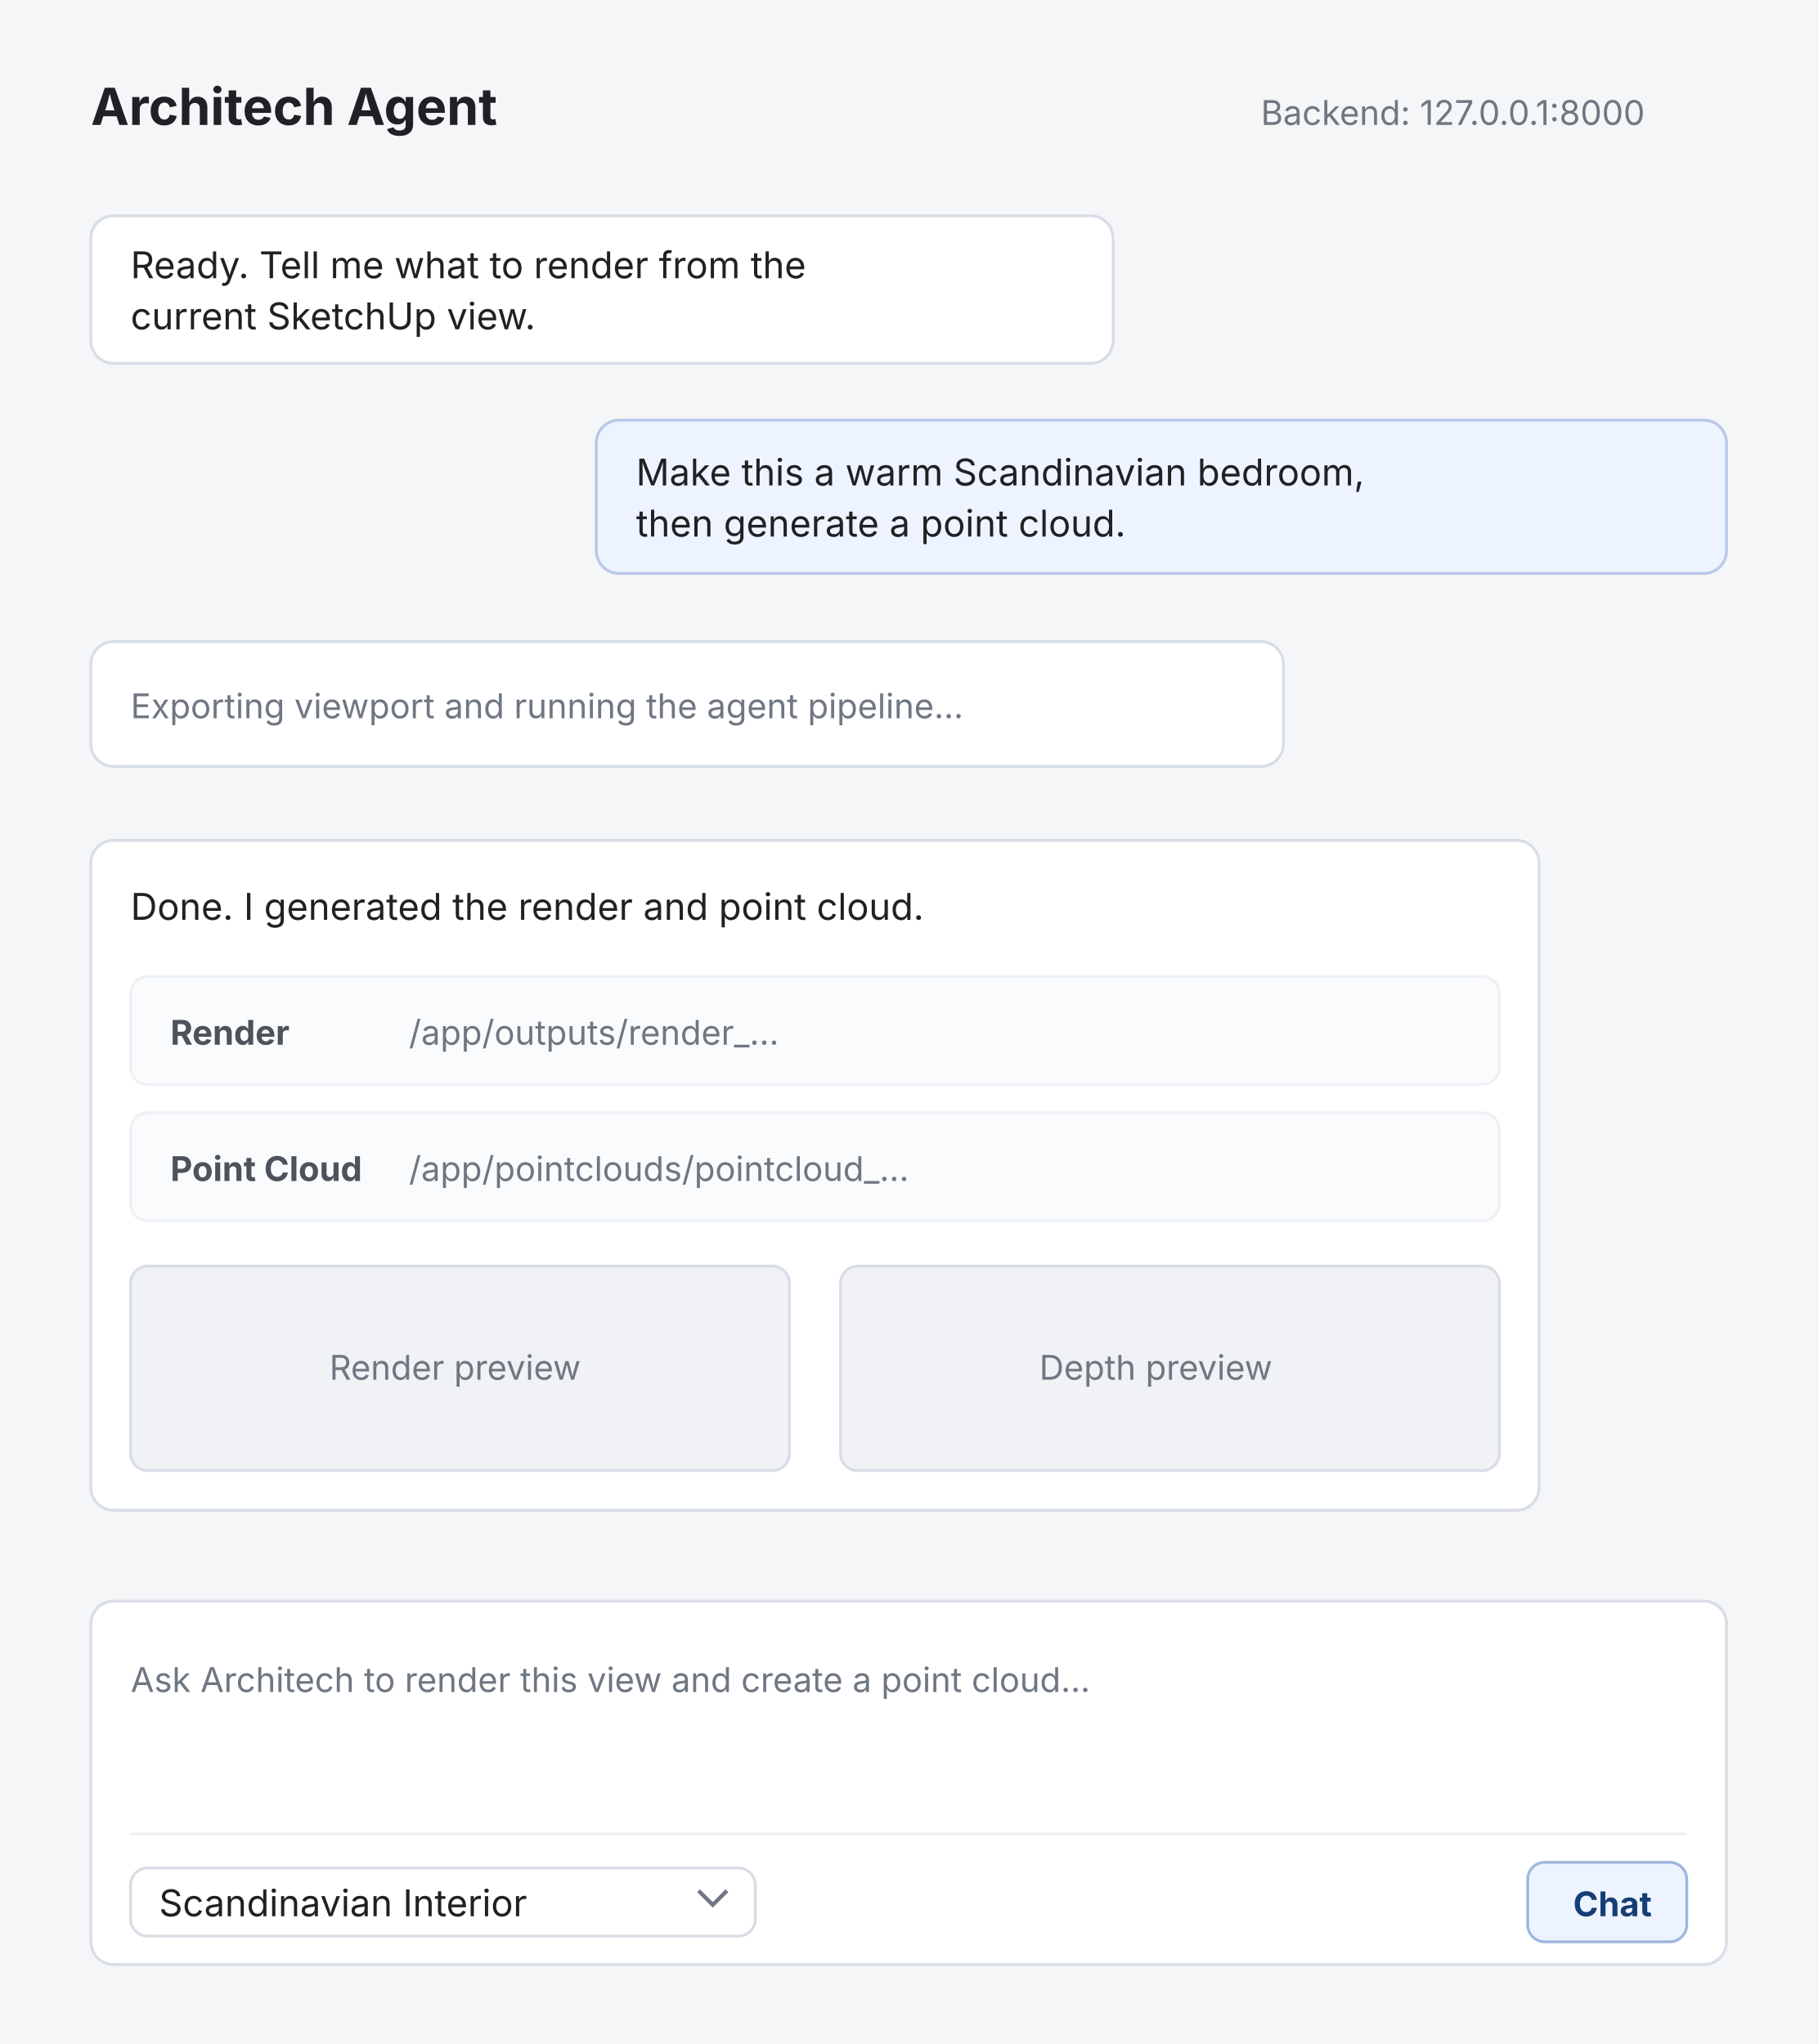
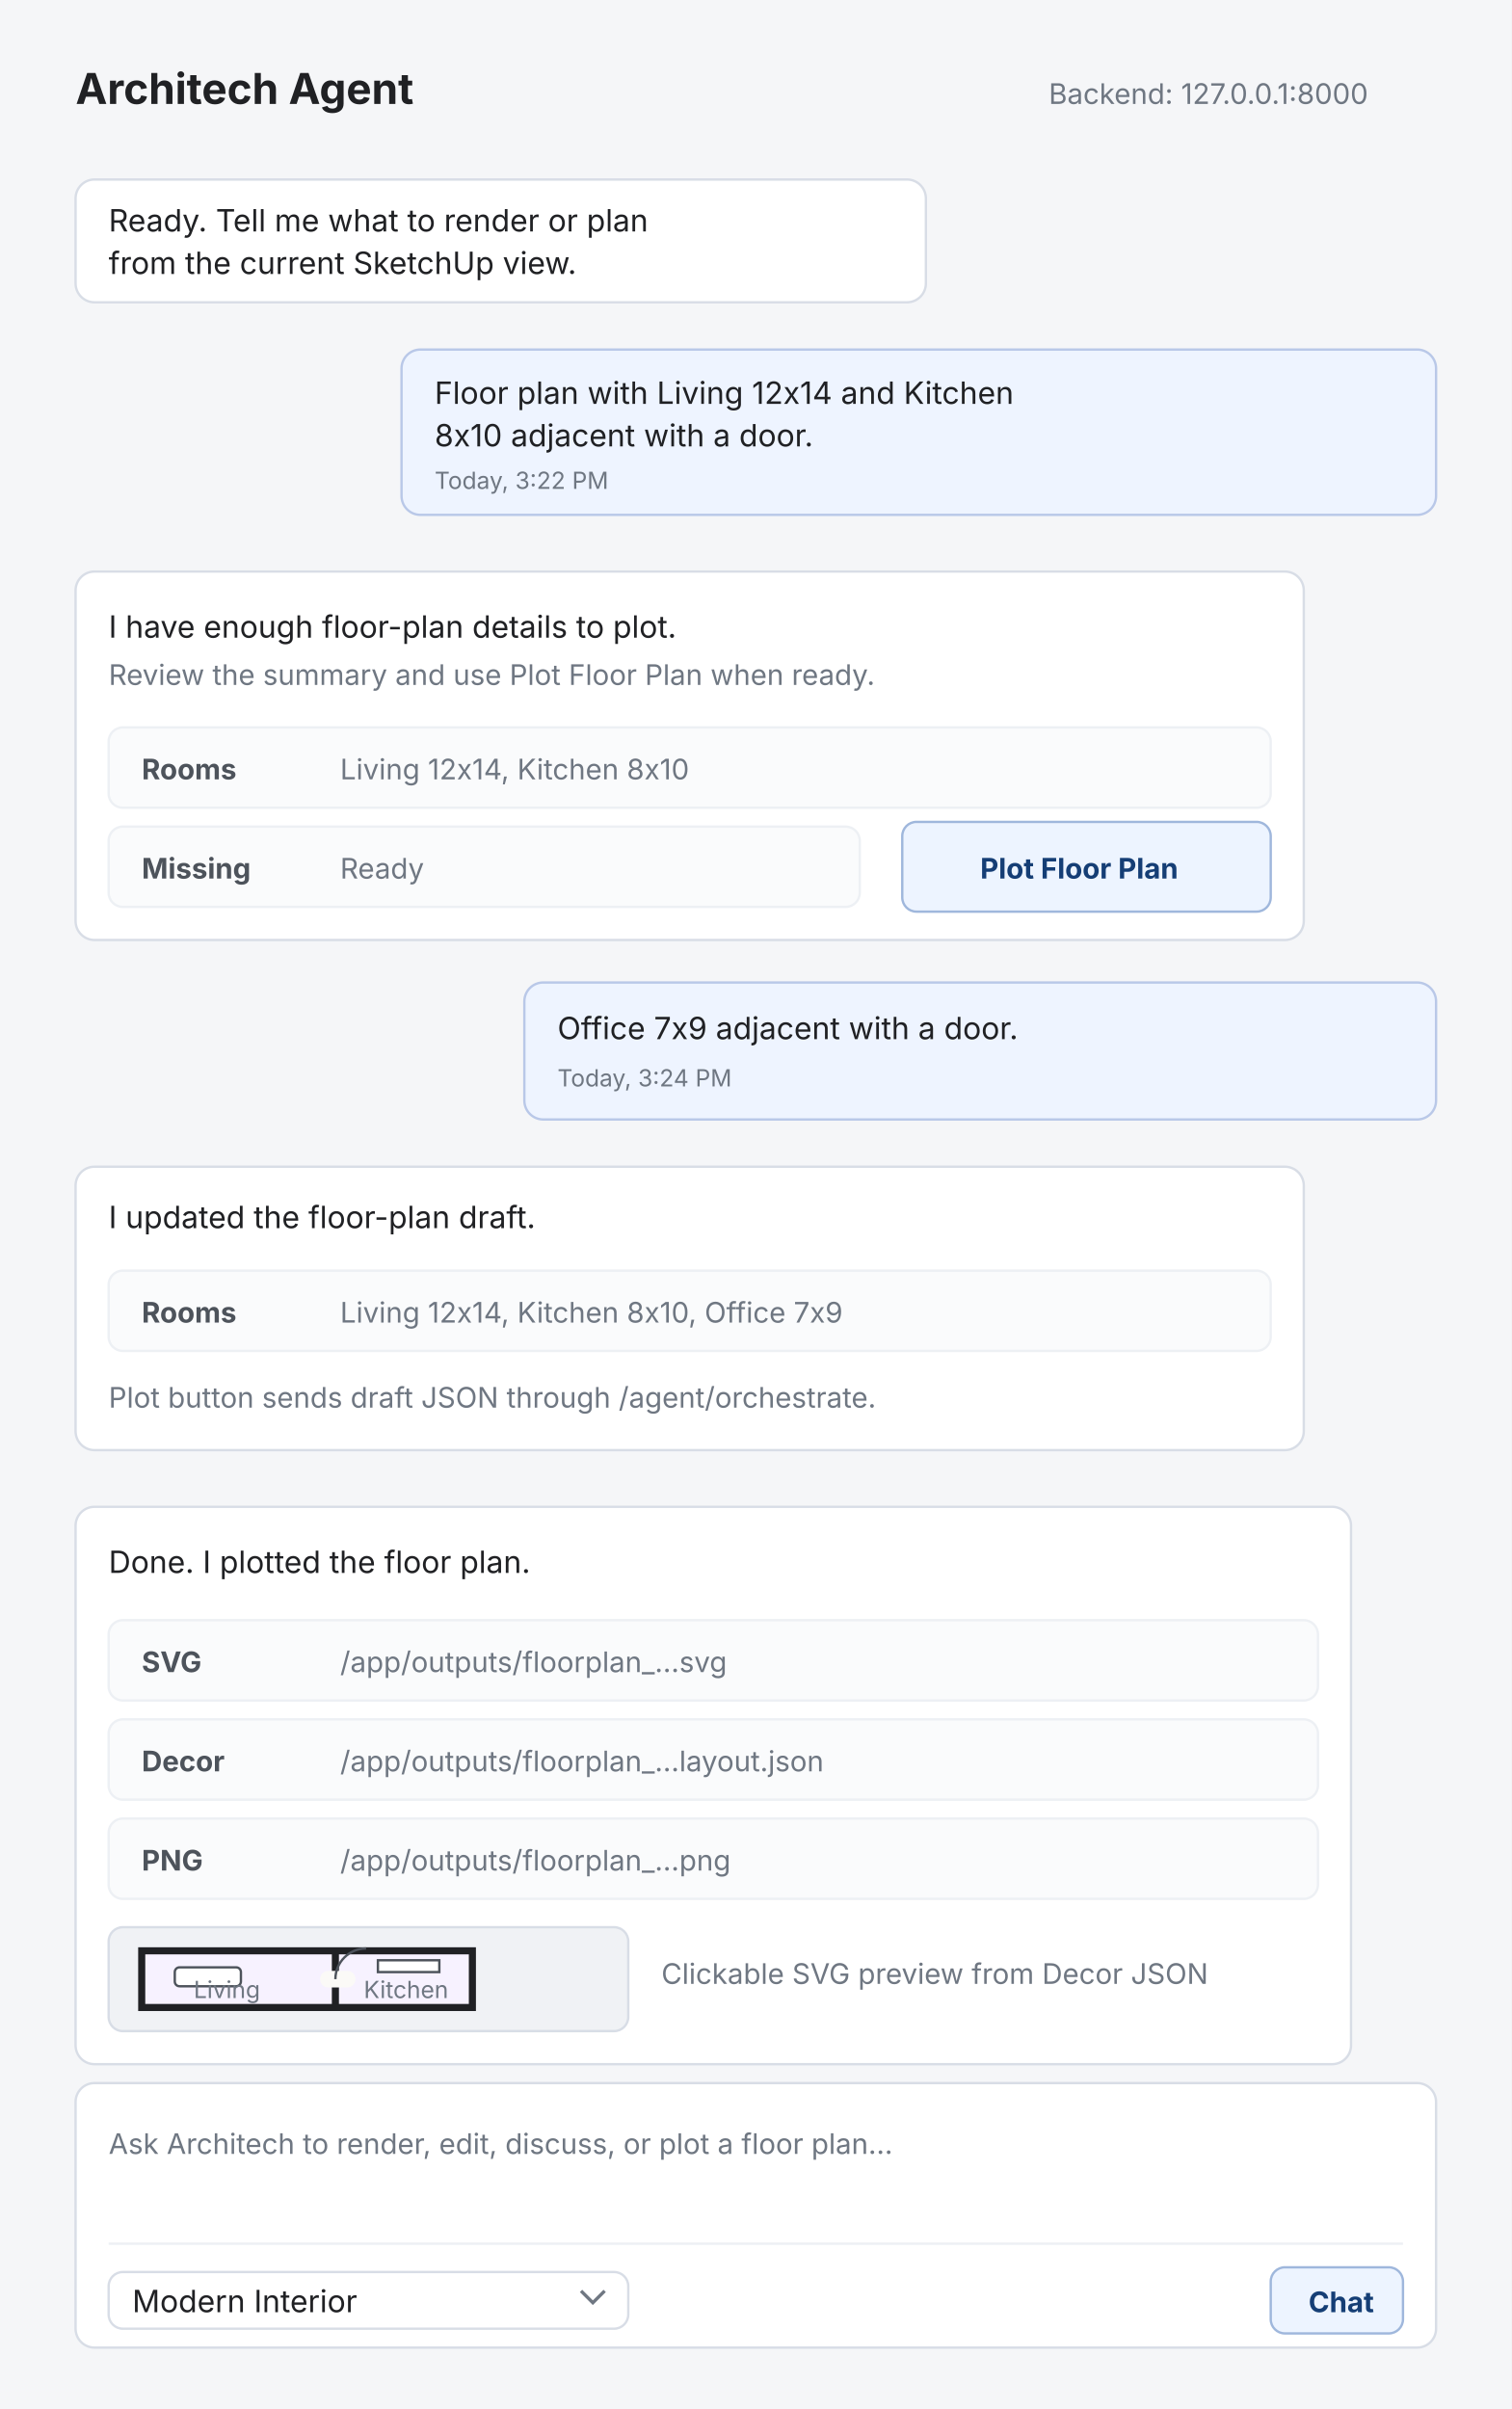
- <svg xmlns="http://www.w3.org/2000/svg" width="640" height="720" viewBox="0 0 640 720" role="img" aria-labelledby="title desc">
+ <svg xmlns="http://www.w3.org/2000/svg" width="640" height="1020" viewBox="0 0 640 1020" role="img" aria-labelledby="title desc">
  <defs>
    <style>
      .bg { fill: #f5f6f8; }
      .panel { fill: #ffffff; stroke: #d8dde6; stroke-width: 1; }
      .user { fill: #eef4ff; stroke: #b9c8e8; stroke-width: 1; }
      .soft { fill: #f0f2f5; stroke: #d8dde6; stroke-width: 1; }
      .artifact { fill: #fafbfc; stroke: #edf0f4; stroke-width: 1; }
+       .plan { fill: #f7f2ff; stroke: #d7c8f0; stroke-width: 1; }
+       .wall { fill: none; stroke: #202124; stroke-width: 3; }
+       .door { fill: none; stroke: #fbfaf7; stroke-width: 7; stroke-linecap: round; }
      .line { stroke: #edf0f4; stroke-width: 1; }
      .title { fill: #202124; font: 650 18px -apple-system, BlinkMacSystemFont, "Segoe UI", sans-serif; }
      .text { fill: #202124; font: 13px -apple-system, BlinkMacSystemFont, "Segoe UI", sans-serif; }
      .label { fill: #4d535b; font: 650 12px -apple-system, BlinkMacSystemFont, "Segoe UI", sans-serif; }
      .muted { fill: #6f7782; font: 12px -apple-system, BlinkMacSystemFont, "Segoe UI", sans-serif; }
+       .tiny { fill: #6f7782; font: 10px -apple-system, BlinkMacSystemFont, "Segoe UI", sans-serif; }
      .button { fill: #edf4ff; stroke: #9fb7dc; stroke-width: 1; }
      .buttonText { fill: #153e75; font: 650 12px -apple-system, BlinkMacSystemFont, "Segoe UI", sans-serif; }
    </style>
  </defs>
-   <rect class="bg" width="640" height="720" />
+   <rect class="bg" width="640" height="1020" />
  <g transform="translate(32 24)">
    <text class="title" x="0" y="20">Architech Agent</text>
    <text class="muted" x="412" y="20">Backend: 127.0.0.1:8000</text>
    <g transform="translate(0 52)">
      <rect class="panel" x="0" y="0" width="360" height="52" rx="8" />
-       <text class="text" x="14" y="22">Ready. Tell me what to render from the</text>
-       <text class="text" x="14" y="40">current SketchUp view.</text>
+       <text class="text" x="14" y="22">Ready. Tell me what to render or plan</text>
+       <text class="text" x="14" y="40">from the current SketchUp view.</text>
    </g>
-     <g transform="translate(178 124)">
-       <rect class="user" x="0" y="0" width="398" height="54" rx="8" />
-       <text class="text" x="14" y="23">Make this a warm Scandinavian bedroom,</text>
-       <text class="text" x="14" y="41">then generate a point cloud.</text>
+     <g transform="translate(138 124)">
+       <rect class="user" x="0" y="0" width="438" height="70" rx="8" />
+       <text class="text" x="14" y="23">Floor plan with Living 12x14 and Kitchen</text>
+       <text class="text" x="14" y="41">8x10 adjacent with a door.</text>
+       <text class="tiny" x="14" y="59">Today, 3:22 PM</text>
    </g>
-     <g transform="translate(0 202)">
-       <rect class="panel" x="0" y="0" width="420" height="44" rx="8" />
-       <text class="muted" x="14" y="27">Exporting viewport and running the agent pipeline...</text>
+     <g transform="translate(0 218)">
+       <rect class="panel" x="0" y="0" width="520" height="156" rx="8" />
+       <text class="text" x="14" y="28">I have enough floor-plan details to plot.</text>
+       <text class="muted" x="14" y="48">Review the summary and use Plot Floor Plan when ready.</text>
+       <rect class="artifact" x="14" y="66" width="492" height="34" rx="6" />
+       <text class="label" x="28" y="88">Rooms</text>
+       <text class="muted" x="112" y="88">Living 12x14, Kitchen 8x10</text>
+       <rect class="artifact" x="14" y="108" width="318" height="34" rx="6" />
+       <text class="label" x="28" y="130">Missing</text>
+       <text class="muted" x="112" y="130">Ready</text>
+       <rect class="button" x="350" y="106" width="156" height="38" rx="6" />
+       <text class="buttonText" x="383" y="130">Plot Floor Plan</text>
    </g>
-     <g transform="translate(0 272)">
-       <rect class="panel" x="0" y="0" width="510" height="236" rx="8" />
-       <text class="text" x="14" y="28">Done. I generated the render and point cloud.</text>
-       <rect class="artifact" x="14" y="48" width="482" height="38" rx="6" />
-       <text class="label" x="28" y="72">Render</text>
-       <text class="muted" x="112" y="72">/app/outputs/render_...</text>
-       <rect class="artifact" x="14" y="96" width="482" height="38" rx="6" />
-       <text class="label" x="28" y="120">Point Cloud</text>
-       <text class="muted" x="112" y="120">/app/pointclouds/pointcloud_...</text>
-       <rect class="soft" x="14" y="150" width="232" height="72" rx="6" />
-       <text class="muted" x="84" y="190">Render preview</text>
-       <rect class="soft" x="264" y="150" width="232" height="72" rx="6" />
-       <text class="muted" x="334" y="190">Depth preview</text>
+     <g transform="translate(190 392)">
+       <rect class="user" x="0" y="0" width="386" height="58" rx="8" />
+       <text class="text" x="14" y="24">Office 7x9 adjacent with a door.</text>
+       <text class="tiny" x="14" y="44">Today, 3:24 PM</text>
    </g>
-     <g transform="translate(0 540)">
-       <rect class="panel" x="0" y="0" width="576" height="128" rx="8" />
-       <text class="muted" x="14" y="32">Ask Architech to render this view and create a point cloud...</text>
-       <line class="line" x1="14" y1="82" x2="562" y2="82" />
-       <rect class="panel" x="14" y="94" width="220" height="24" rx="6" />
-       <text class="text" x="24" y="111">Scandinavian Interior</text>
-       <path d="M214 102 l5 5 l5 -5" fill="none" stroke="#6f7782" stroke-width="1.4" />
-       <rect class="button" x="506" y="92" width="56" height="28" rx="6" />
-       <text class="buttonText" x="522" y="111">Chat</text>
+     <g transform="translate(0 470)">
+       <rect class="panel" x="0" y="0" width="520" height="120" rx="8" />
+       <text class="text" x="14" y="26">I updated the floor-plan draft.</text>
+       <rect class="artifact" x="14" y="44" width="492" height="34" rx="6" />
+       <text class="label" x="28" y="66">Rooms</text>
+       <text class="muted" x="112" y="66">Living 12x14, Kitchen 8x10, Office 7x9</text>
+       <text class="muted" x="14" y="102">Plot button sends draft JSON through /agent/orchestrate.</text>
+     </g>
+     <g transform="translate(0 614)">
+       <rect class="panel" x="0" y="0" width="540" height="236" rx="8" />
+       <text class="text" x="14" y="28">Done. I plotted the floor plan.</text>
+       <rect class="artifact" x="14" y="48" width="512" height="34" rx="6" />
+       <text class="label" x="28" y="70">SVG</text>
+       <text class="muted" x="112" y="70">/app/outputs/floorplan_...svg</text>
+       <rect class="artifact" x="14" y="90" width="512" height="34" rx="6" />
+       <text class="label" x="28" y="112">Decor</text>
+       <text class="muted" x="112" y="112">/app/outputs/floorplan_...layout.json</text>
+       <rect class="artifact" x="14" y="132" width="512" height="34" rx="6" />
+       <text class="label" x="28" y="154">PNG</text>
+       <text class="muted" x="112" y="154">/app/outputs/floorplan_...png</text>
+       <rect class="soft" x="14" y="178" width="220" height="44" rx="6" />
+       <rect class="plan" x="28" y="188" width="82" height="24" />
+       <rect class="plan" x="110" y="188" width="58" height="24" />
+       <path class="wall" d="M28 188 h140 v24 h-140 z M110 188 v24" />
+       <path class="door" d="M107 200 h8" />
+       <path d="M110 200 A13 13 0 0 1 123 187" fill="none" stroke="#4d535b" stroke-width="1" />
+       <rect x="42" y="195" width="28" height="8" rx="2" fill="#ffffff" stroke="#4d535b" stroke-width="1" />
+       <rect x="128" y="192" width="26" height="5" fill="#ffffff" stroke="#4d535b" stroke-width="1" />
+       <text class="tiny" x="50" y="208">Living</text>
+       <text class="tiny" x="122" y="208">Kitchen</text>
+       <text class="muted" x="248" y="202">Clickable SVG preview from Decor JSON</text>
+     </g>
+     <g transform="translate(0 858)">
+       <rect class="panel" x="0" y="0" width="576" height="112" rx="8" />
+       <text class="muted" x="14" y="30">Ask Architech to render, edit, discuss, or plot a floor plan...</text>
+       <line class="line" x1="14" y1="68" x2="562" y2="68" />
+       <rect class="panel" x="14" y="80" width="220" height="24" rx="6" />
+       <text class="text" x="24" y="97">Modern Interior</text>
+       <path d="M214 88 l5 5 l5 -5" fill="none" stroke="#6f7782" stroke-width="1.4" />
+       <rect class="button" x="506" y="78" width="56" height="28" rx="6" />
+       <text class="buttonText" x="522" y="97">Chat</text>
    </g>
  </g>
</svg>
